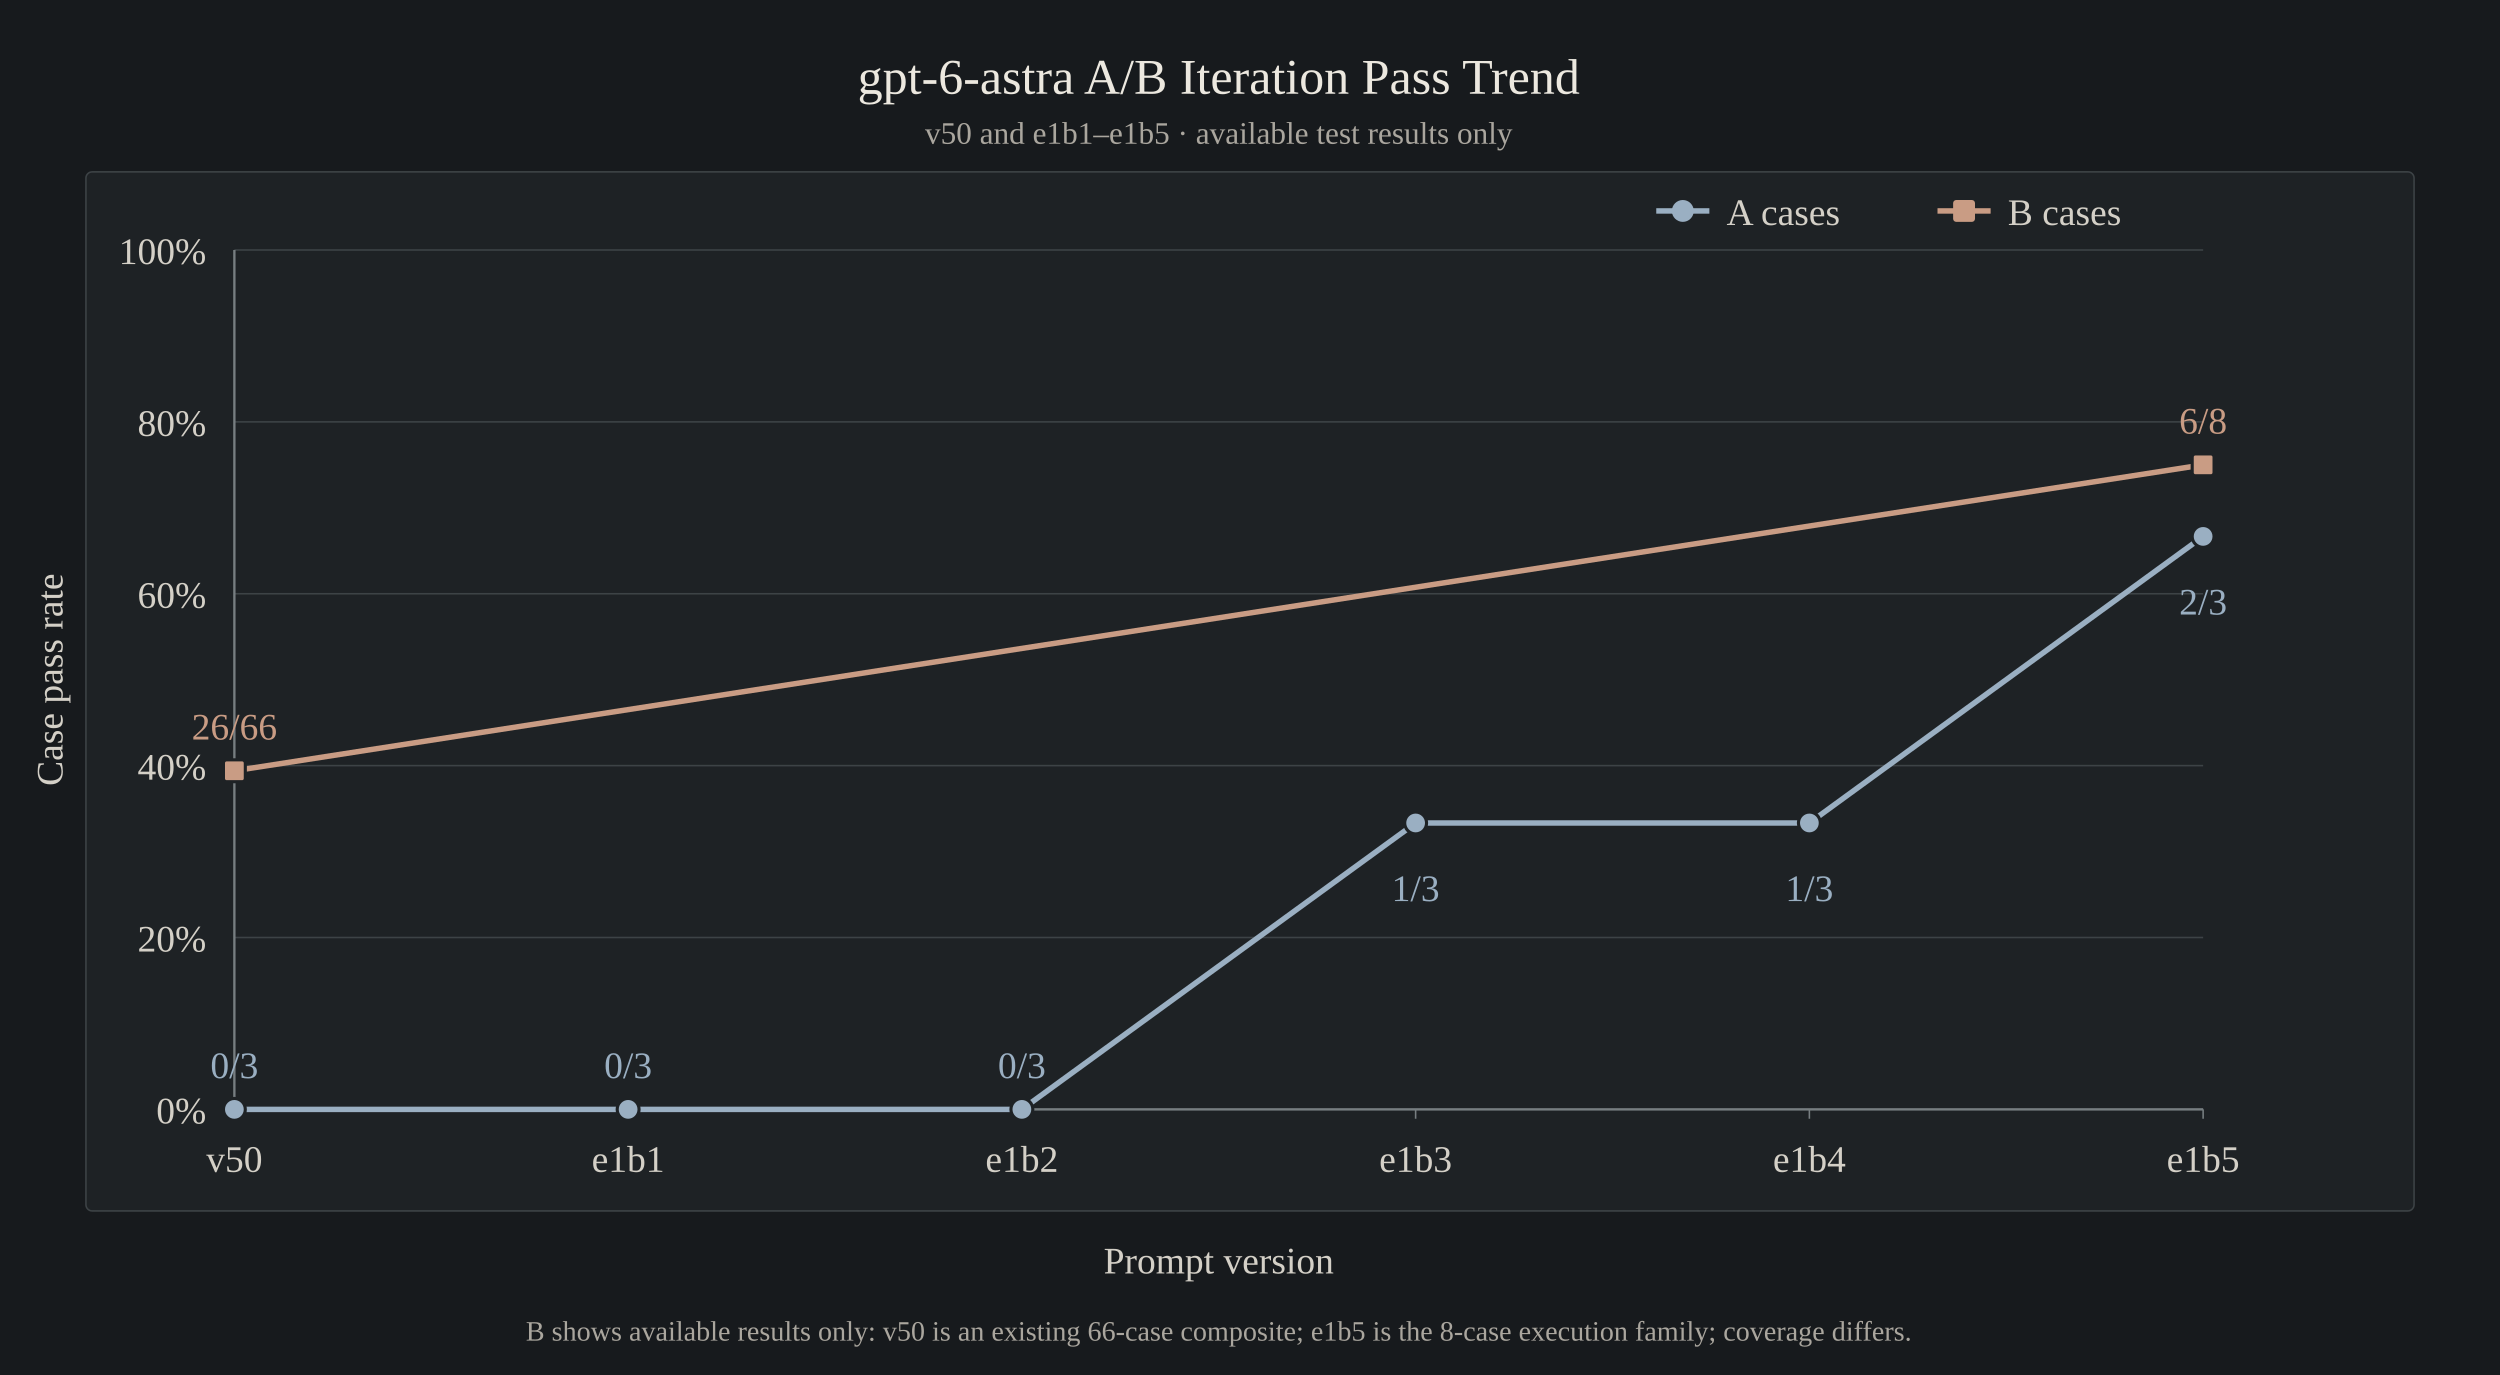
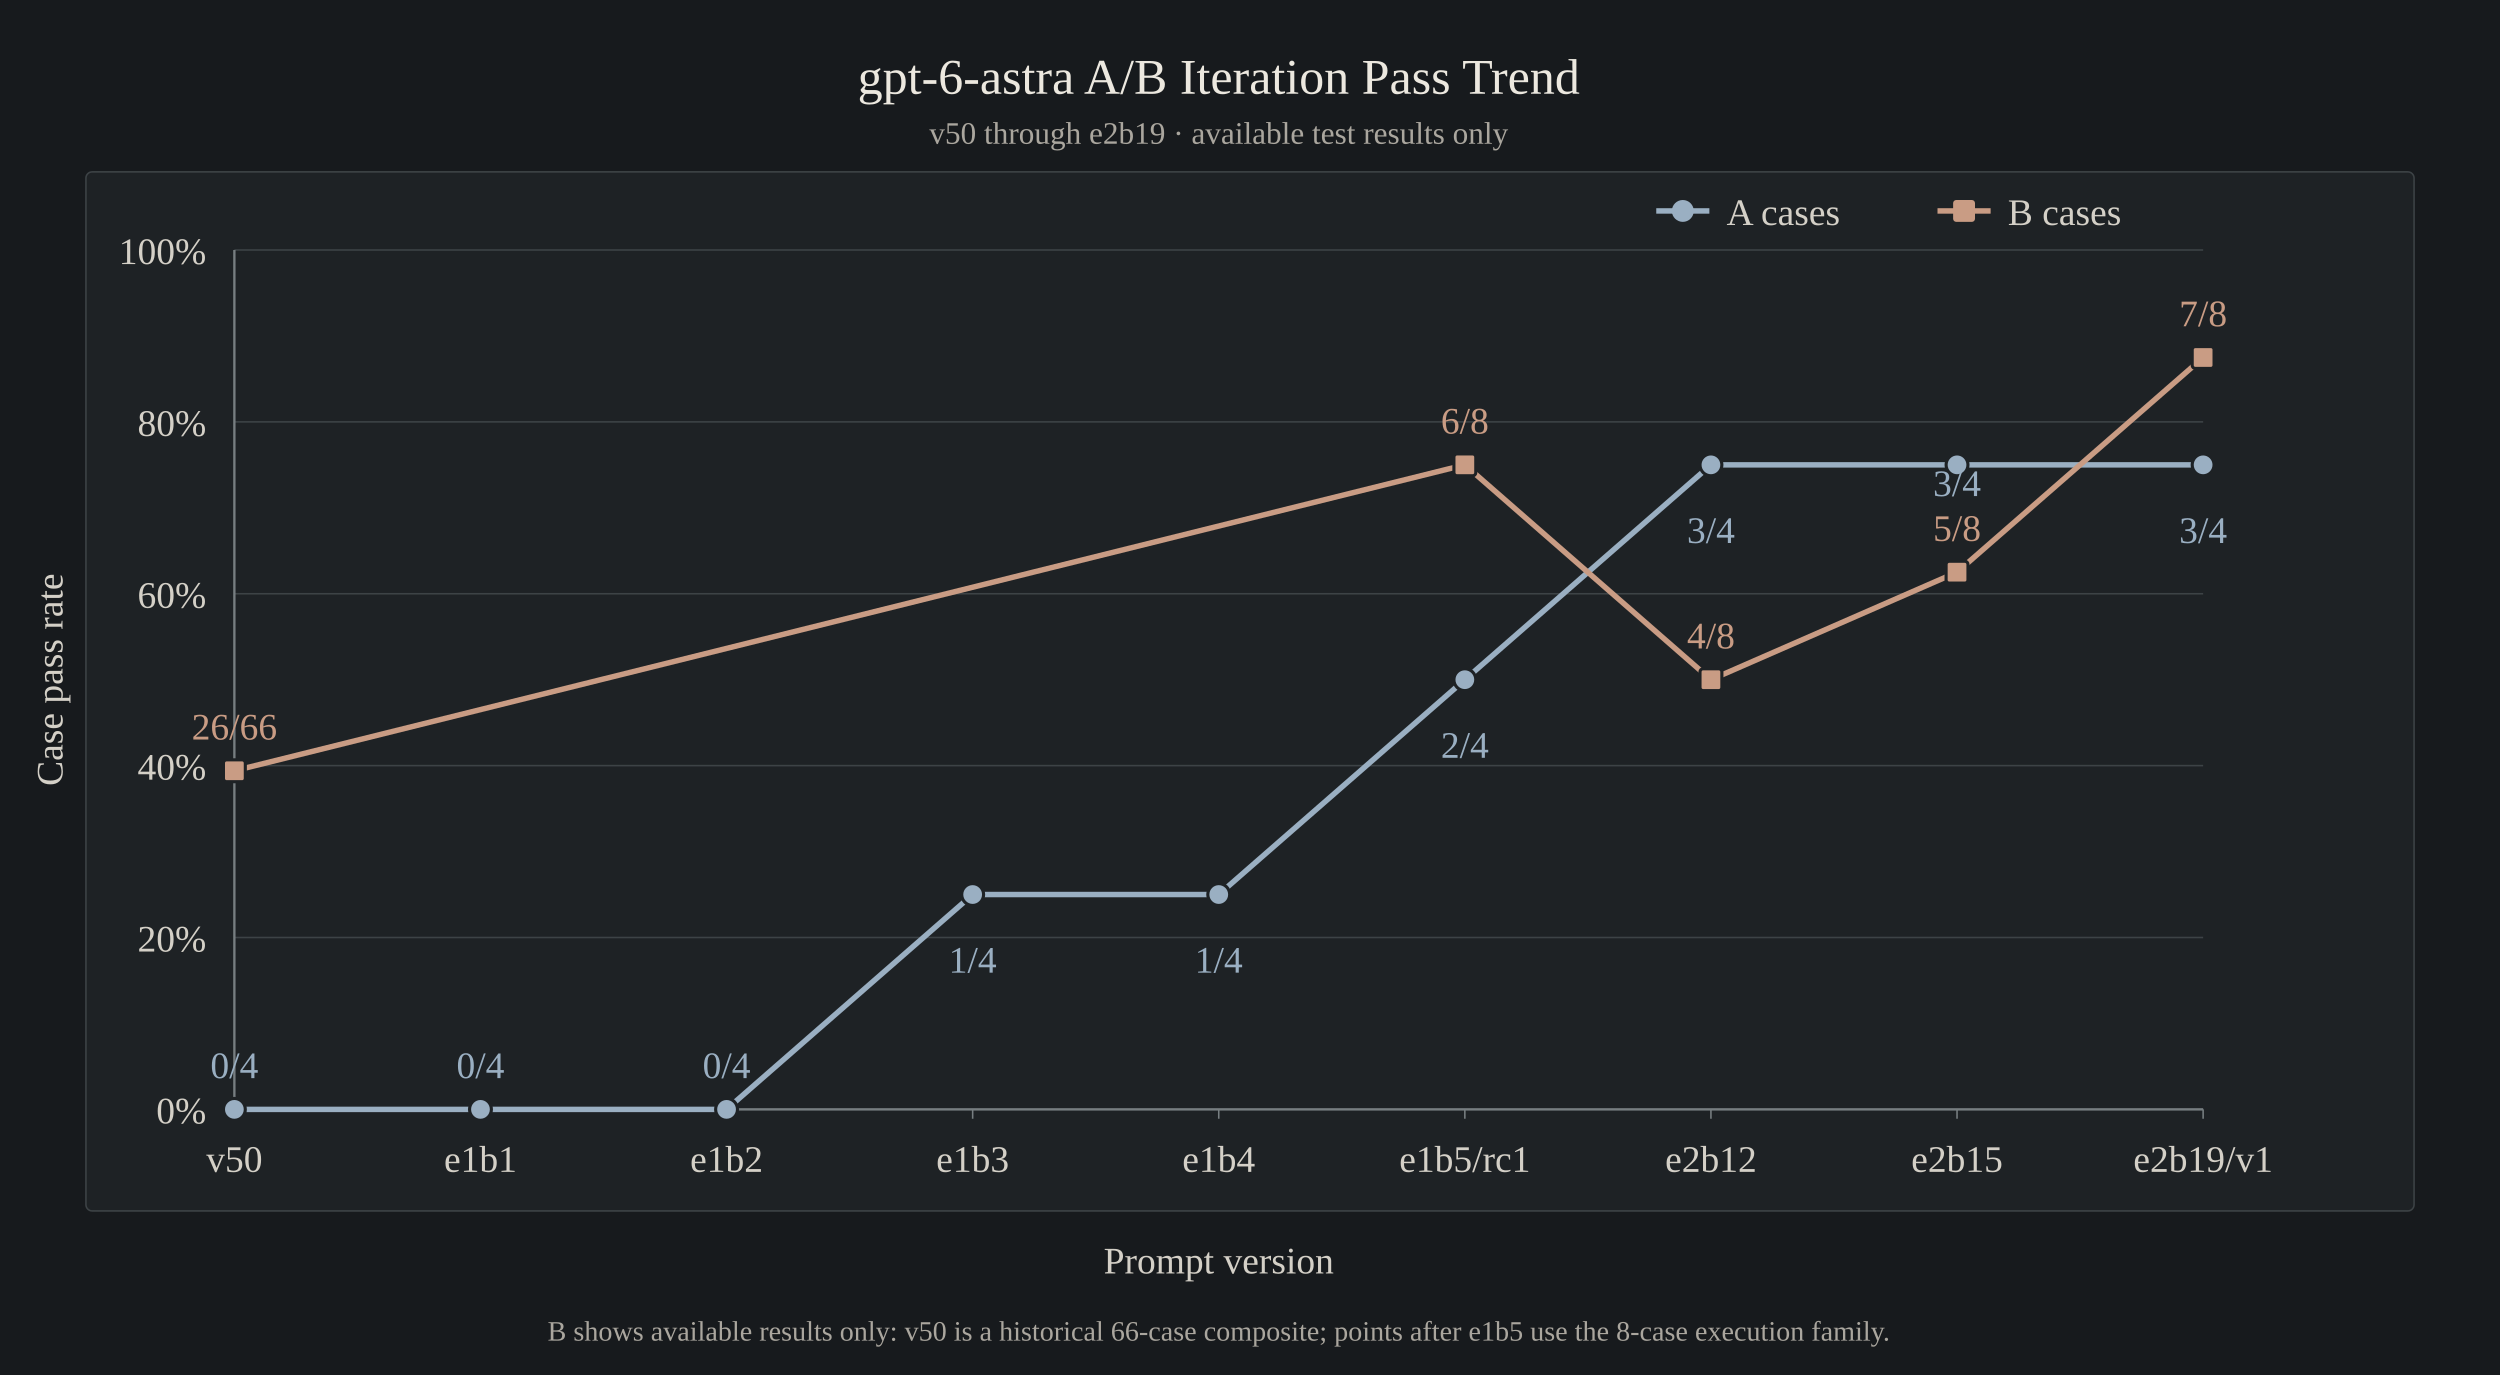
<svg xmlns="http://www.w3.org/2000/svg" width="1600" height="880" viewBox="0 0 1600 880" role="img" aria-labelledby="title desc">
  <rect width="1600" height="880" fill="#171A1D" />
  <rect x="55" y="110" width="1490" height="665" rx="4" fill="#1E2225" stroke="#3D4346" />
  <g font-family="Charter,Georgia,Times New Roman,STSong,Songti SC,Noto Serif CJK SC,serif">
    <text x="780" y="60" text-anchor="middle" font-size="32" font-weight="500" fill="#ECE8DF">gpt-6-astra A/B Iteration Pass Trend</text>
-     <text x="780" y="92" text-anchor="middle" font-size="20" fill="#AAA69E">v50 and e1b1–e1b5 · available test results only</text>
+     <text x="780" y="92" text-anchor="middle" font-size="20" fill="#AAA69E">v50 through e2b19 · available test results only</text>
    <line x1="150" y1="710.0" x2="1410" y2="710.0" stroke="#3D4346" stroke-width="1" />
    <text x="132" y="719.0" text-anchor="end" font-size="24" fill="#D4D0C7">0%</text>
    <line x1="150" y1="600.0" x2="1410" y2="600.0" stroke="#3D4346" stroke-width="1" />
    <text x="132" y="609.0" text-anchor="end" font-size="24" fill="#D4D0C7">20%</text>
    <line x1="150" y1="490.0" x2="1410" y2="490.0" stroke="#3D4346" stroke-width="1" />
    <text x="132" y="499.0" text-anchor="end" font-size="24" fill="#D4D0C7">40%</text>
    <line x1="150" y1="380.0" x2="1410" y2="380.0" stroke="#3D4346" stroke-width="1" />
    <text x="132" y="389.0" text-anchor="end" font-size="24" fill="#D4D0C7">60%</text>
    <line x1="150" y1="270.0" x2="1410" y2="270.0" stroke="#3D4346" stroke-width="1" />
    <text x="132" y="279.0" text-anchor="end" font-size="24" fill="#D4D0C7">80%</text>
    <line x1="150" y1="160.0" x2="1410" y2="160.0" stroke="#3D4346" stroke-width="1" />
    <text x="132" y="169.0" text-anchor="end" font-size="24" fill="#D4D0C7">100%</text>
    <line x1="150" y1="160" x2="150" y2="710" stroke="#777E81" stroke-width="1.5" />
    <line x1="150" y1="710" x2="1410" y2="710" stroke="#777E81" stroke-width="1.5" />
    <line x1="150.0" y1="710" x2="150.0" y2="716" stroke="#777E81" />
    <text x="150.0" y="750" text-anchor="middle" font-size="24" fill="#D4D0C7">v50</text>
-     <line x1="402.0" y1="710" x2="402.0" y2="716" stroke="#777E81" />
-     <text x="402.0" y="750" text-anchor="middle" font-size="24" fill="#D4D0C7">e1b1</text>
-     <line x1="654.0" y1="710" x2="654.0" y2="716" stroke="#777E81" />
-     <text x="654.0" y="750" text-anchor="middle" font-size="24" fill="#D4D0C7">e1b2</text>
-     <line x1="906.0" y1="710" x2="906.0" y2="716" stroke="#777E81" />
-     <text x="906.0" y="750" text-anchor="middle" font-size="24" fill="#D4D0C7">e1b3</text>
-     <line x1="1158.0" y1="710" x2="1158.0" y2="716" stroke="#777E81" />
-     <text x="1158.0" y="750" text-anchor="middle" font-size="24" fill="#D4D0C7">e1b4</text>
+     <line x1="307.5" y1="710" x2="307.5" y2="716" stroke="#777E81" />
+     <text x="307.5" y="750" text-anchor="middle" font-size="24" fill="#D4D0C7">e1b1</text>
+     <line x1="465.0" y1="710" x2="465.0" y2="716" stroke="#777E81" />
+     <text x="465.0" y="750" text-anchor="middle" font-size="24" fill="#D4D0C7">e1b2</text>
+     <line x1="622.5" y1="710" x2="622.5" y2="716" stroke="#777E81" />
+     <text x="622.5" y="750" text-anchor="middle" font-size="24" fill="#D4D0C7">e1b3</text>
+     <line x1="780.0" y1="710" x2="780.0" y2="716" stroke="#777E81" />
+     <text x="780.0" y="750" text-anchor="middle" font-size="24" fill="#D4D0C7">e1b4</text>
+     <line x1="937.5" y1="710" x2="937.5" y2="716" stroke="#777E81" />
+     <text x="937.5" y="750" text-anchor="middle" font-size="24" fill="#D4D0C7">e1b5/rc1</text>
+     <line x1="1095.0" y1="710" x2="1095.0" y2="716" stroke="#777E81" />
+     <text x="1095.0" y="750" text-anchor="middle" font-size="24" fill="#D4D0C7">e2b12</text>
+     <line x1="1252.5" y1="710" x2="1252.5" y2="716" stroke="#777E81" />
+     <text x="1252.5" y="750" text-anchor="middle" font-size="24" fill="#D4D0C7">e2b15</text>
    <line x1="1410.0" y1="710" x2="1410.0" y2="716" stroke="#777E81" />
-     <text x="1410.0" y="750" text-anchor="middle" font-size="24" fill="#D4D0C7">e1b5</text>
+     <text x="1410.0" y="750" text-anchor="middle" font-size="24" fill="#D4D0C7">e2b19/v1</text>
    <text x="780.0" y="815" text-anchor="middle" font-size="24" fill="#D4D0C7">Prompt version</text>
    <text x="40" y="435" transform="rotate(-90 40 435)" text-anchor="middle" font-size="24" fill="#D4D0C7">Case pass rate</text>
-     <polyline points="150.0,710.0 402.0,710.0 654.0,710.0 906.0,526.7 1158.0,526.7 1410.0,343.3" fill="none" stroke="#9AAFC2" stroke-width="3.5" stroke-linecap="round" stroke-linejoin="round" />
+     <polyline points="150.0,710.0 307.5,710.0 465.0,710.0 622.5,572.5 780.0,572.5 937.5,435.0 1095.0,297.5 1252.5,297.5 1410.0,297.5" fill="none" stroke="#9AAFC2" stroke-width="3.5" stroke-linecap="round" stroke-linejoin="round" />
    <circle cx="150.0" cy="710.0" r="7" fill="#9AAFC2" stroke="#1E2225" stroke-width="2" />
-     <text x="150.0" y="690.0" text-anchor="middle" font-size="24" font-weight="500" fill="#9AAFC2">0/3</text>
-     <circle cx="402.0" cy="710.0" r="7" fill="#9AAFC2" stroke="#1E2225" stroke-width="2" />
-     <text x="402.0" y="690.0" text-anchor="middle" font-size="24" font-weight="500" fill="#9AAFC2">0/3</text>
-     <circle cx="654.0" cy="710.0" r="7" fill="#9AAFC2" stroke="#1E2225" stroke-width="2" />
-     <text x="654.0" y="690.0" text-anchor="middle" font-size="24" font-weight="500" fill="#9AAFC2">0/3</text>
-     <circle cx="906.0" cy="526.7" r="7" fill="#9AAFC2" stroke="#1E2225" stroke-width="2" />
-     <text x="906.0" y="576.7" text-anchor="middle" font-size="24" font-weight="500" fill="#9AAFC2">1/3</text>
-     <circle cx="1158.0" cy="526.7" r="7" fill="#9AAFC2" stroke="#1E2225" stroke-width="2" />
-     <text x="1158.0" y="576.7" text-anchor="middle" font-size="24" font-weight="500" fill="#9AAFC2">1/3</text>
-     <circle cx="1410.0" cy="343.3" r="7" fill="#9AAFC2" stroke="#1E2225" stroke-width="2" />
-     <text x="1410.0" y="393.3" text-anchor="middle" font-size="24" font-weight="500" fill="#9AAFC2">2/3</text>
-     <polyline points="150.0,493.3 1410.0,297.5" fill="none" stroke="#C99C84" stroke-width="3.5" stroke-linecap="round" stroke-linejoin="round" />
+     <text x="150.0" y="690.0" text-anchor="middle" font-size="24" font-weight="500" fill="#9AAFC2">0/4</text>
+     <circle cx="307.5" cy="710.0" r="7" fill="#9AAFC2" stroke="#1E2225" stroke-width="2" />
+     <text x="307.5" y="690.0" text-anchor="middle" font-size="24" font-weight="500" fill="#9AAFC2">0/4</text>
+     <circle cx="465.0" cy="710.0" r="7" fill="#9AAFC2" stroke="#1E2225" stroke-width="2" />
+     <text x="465.0" y="690.0" text-anchor="middle" font-size="24" font-weight="500" fill="#9AAFC2">0/4</text>
+     <circle cx="622.5" cy="572.5" r="7" fill="#9AAFC2" stroke="#1E2225" stroke-width="2" />
+     <text x="622.5" y="622.5" text-anchor="middle" font-size="24" font-weight="500" fill="#9AAFC2">1/4</text>
+     <circle cx="780.0" cy="572.5" r="7" fill="#9AAFC2" stroke="#1E2225" stroke-width="2" />
+     <text x="780.0" y="622.5" text-anchor="middle" font-size="24" font-weight="500" fill="#9AAFC2">1/4</text>
+     <circle cx="937.5" cy="435.0" r="7" fill="#9AAFC2" stroke="#1E2225" stroke-width="2" />
+     <text x="937.5" y="485.0" text-anchor="middle" font-size="24" font-weight="500" fill="#9AAFC2">2/4</text>
+     <circle cx="1095.0" cy="297.5" r="7" fill="#9AAFC2" stroke="#1E2225" stroke-width="2" />
+     <text x="1095.0" y="347.5" text-anchor="middle" font-size="24" font-weight="500" fill="#9AAFC2">3/4</text>
+     <circle cx="1252.5" cy="297.5" r="7" fill="#9AAFC2" stroke="#1E2225" stroke-width="2" />
+     <text x="1252.5" y="317.5" text-anchor="middle" font-size="24" font-weight="500" fill="#9AAFC2">3/4</text>
+     <circle cx="1410.0" cy="297.5" r="7" fill="#9AAFC2" stroke="#1E2225" stroke-width="2" />
+     <text x="1410.0" y="347.5" text-anchor="middle" font-size="24" font-weight="500" fill="#9AAFC2">3/4</text>
+     <polyline points="150.0,493.3 937.5,297.5 1095.0,435.0 1252.5,366.2 1410.0,228.8" fill="none" stroke="#C99C84" stroke-width="3.5" stroke-linecap="round" stroke-linejoin="round" />
    <rect x="143.0" y="486.3" width="14" height="14" rx="2" fill="#C99C84" stroke="#1E2225" stroke-width="2" />
    <text x="150.0" y="473.3" text-anchor="middle" font-size="24" font-weight="500" fill="#C99C84">26/66</text>
-     <rect x="1403.0" y="290.5" width="14" height="14" rx="2" fill="#C99C84" stroke="#1E2225" stroke-width="2" />
-     <text x="1410.0" y="277.5" text-anchor="middle" font-size="24" font-weight="500" fill="#C99C84">6/8</text>
+     <rect x="930.5" y="290.5" width="14" height="14" rx="2" fill="#C99C84" stroke="#1E2225" stroke-width="2" />
+     <text x="937.5" y="277.5" text-anchor="middle" font-size="24" font-weight="500" fill="#C99C84">6/8</text>
+     <rect x="1088.0" y="428.0" width="14" height="14" rx="2" fill="#C99C84" stroke="#1E2225" stroke-width="2" />
+     <text x="1095.0" y="415.0" text-anchor="middle" font-size="24" font-weight="500" fill="#C99C84">4/8</text>
+     <rect x="1245.5" y="359.2" width="14" height="14" rx="2" fill="#C99C84" stroke="#1E2225" stroke-width="2" />
+     <text x="1252.5" y="346.2" text-anchor="middle" font-size="24" font-weight="500" fill="#C99C84">5/8</text>
+     <rect x="1403.0" y="221.8" width="14" height="14" rx="2" fill="#C99C84" stroke="#1E2225" stroke-width="2" />
+     <text x="1410.0" y="208.8" text-anchor="middle" font-size="24" font-weight="500" fill="#C99C84">7/8</text>
    <line x1="1060" y1="135" x2="1094" y2="135" stroke="#9AAFC2" stroke-width="3.5" />
    <circle cx="1077" cy="135" r="7" fill="#9AAFC2" />
    <text x="1105" y="144" font-size="24" fill="#D4D0C7">A cases</text>
    <line x1="1240" y1="135" x2="1274" y2="135" stroke="#C99C84" stroke-width="3.5" />
    <rect x="1250" y="128" width="14" height="14" rx="2" fill="#C99C84" />
    <text x="1285" y="144" font-size="24" fill="#D4D0C7">B cases</text>
-     <text x="780" y="858" text-anchor="middle" font-size="18" fill="#AAA69E">B shows available results only: v50 is an existing 66-case composite; e1b5 is the 8-case execution family; coverage differs.</text>
+     <text x="780" y="858" text-anchor="middle" font-size="18" fill="#AAA69E">B shows available results only: v50 is a historical 66-case composite; points after e1b5 use the 8-case execution family.</text>
  </g>
</svg>
